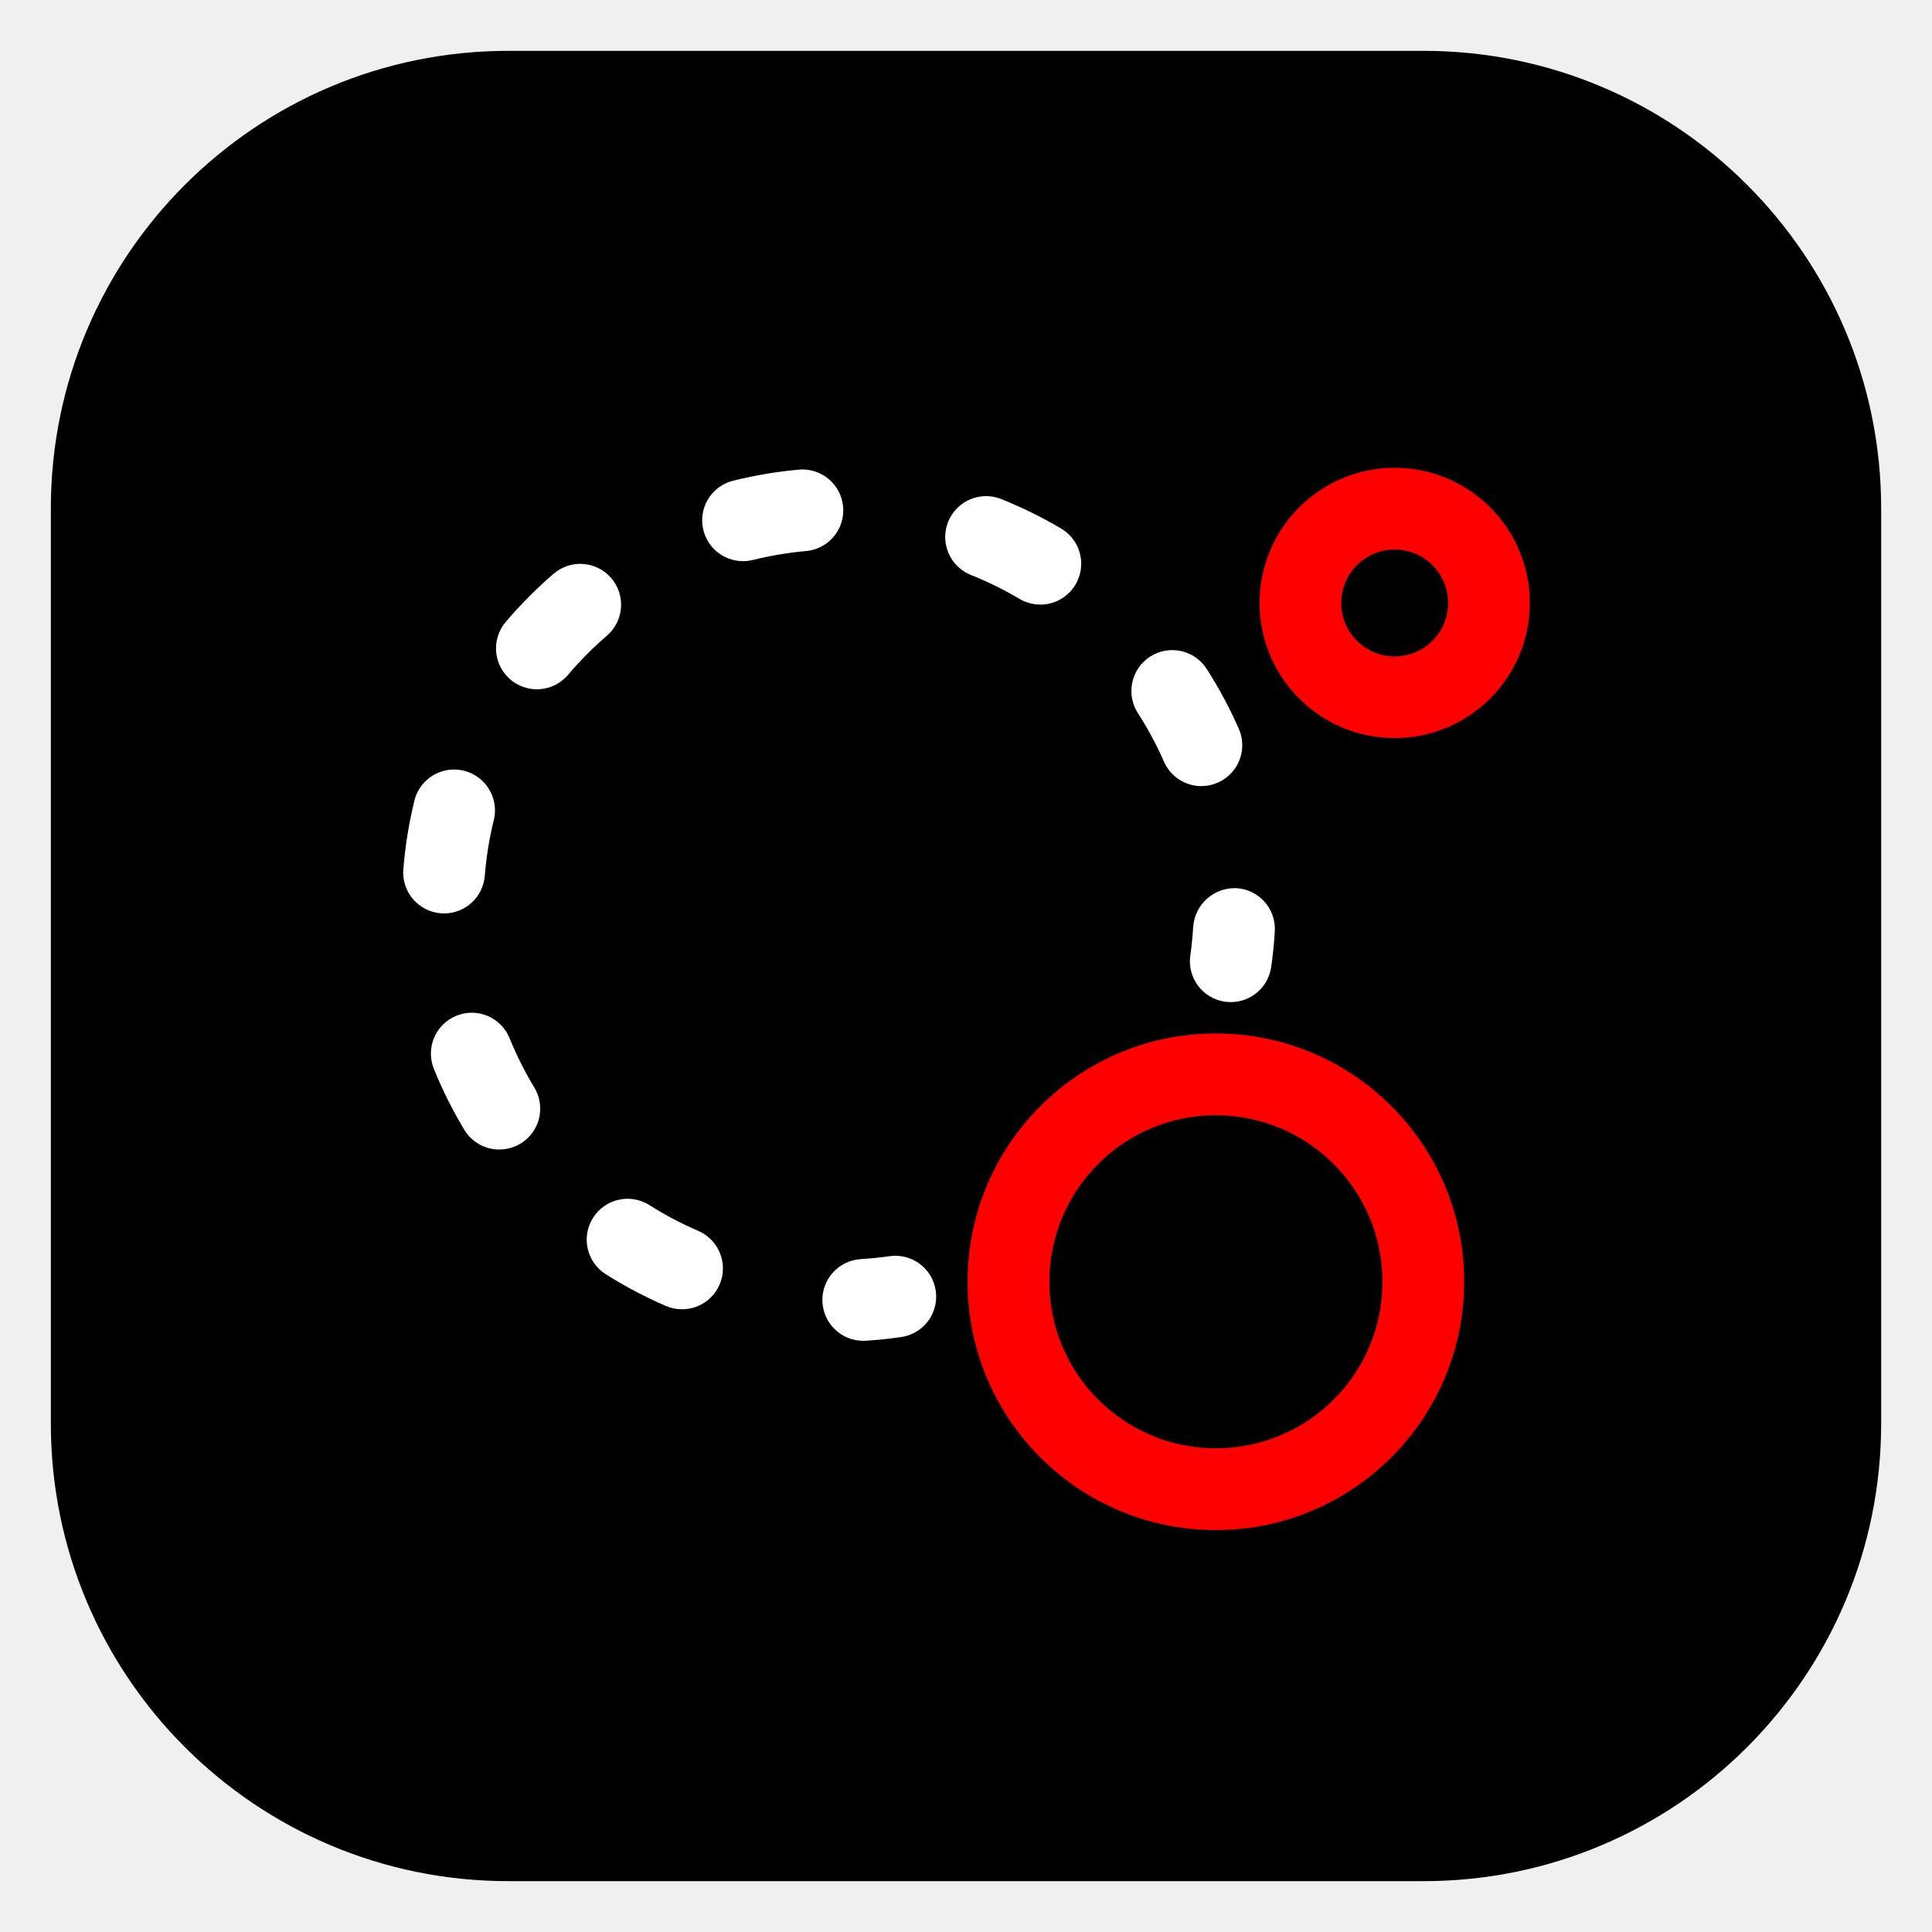
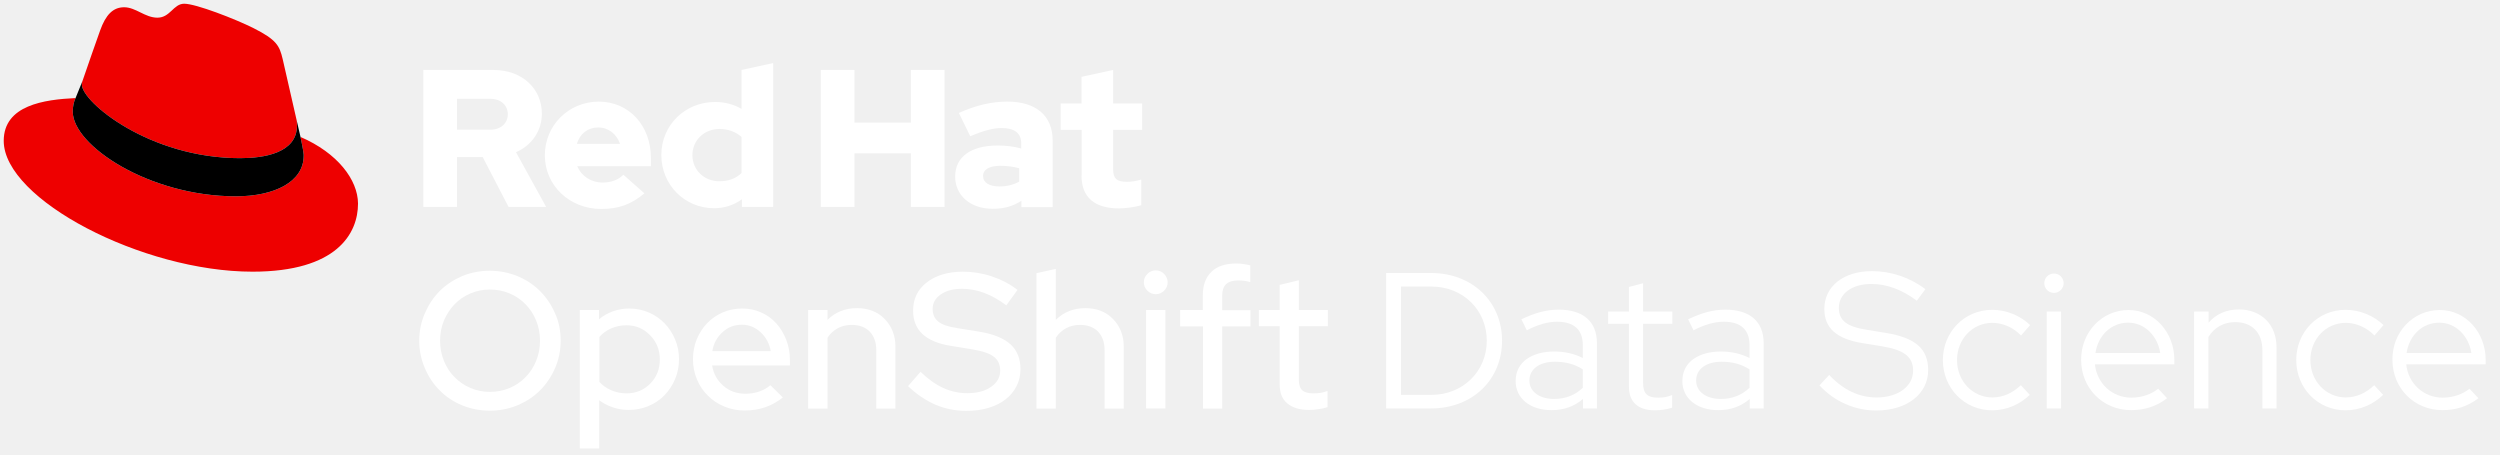
- <svg xmlns="http://www.w3.org/2000/svg" id="adffd9f6-a340-4cce-8211-6c0f9298b55f" data-name="Layer 1" width="38" height="38" viewBox="0 0 38 38">
-   <defs>
-     <style>.babc916c-e1fb-432c-82f5-f31008f864ae{fill:red;}.bd54039f-1ff7-4ad7-a5a2-655d1144d9f5{fill:#fff;}</style>
-   </defs>
-   <path d="M28,1H10a9,9,0,0,0-9,9V28a9,9,0,0,0,9,9H28a9,9,0,0,0,9-9V10a9,9,0,0,0-9-9Z" />
-   <path class="babc916c-e1fb-432c-82f5-f31008f864ae" d="M27.432,14.517a2.658,2.658,0,1,1,2.658-2.658A2.661,2.661,0,0,1,27.432,14.517Zm0-3.708a1.051,1.051,0,1,0,1.051,1.05A1.051,1.051,0,0,0,27.432,10.809Z" />
-   <path class="babc916c-e1fb-432c-82f5-f31008f864ae" d="M23.915,30.095a4.884,4.884,0,1,1,4.884-4.883A4.889,4.889,0,0,1,23.915,30.095Zm0-8.16a3.276,3.276,0,1,0,3.277,3.277A3.28,3.28,0,0,0,23.915,21.935Z" />
-   <path class="bd54039f-1ff7-4ad7-a5a2-655d1144d9f5" d="M16.974,26.372A.804.804,0,0,1,16.923,24.766c.193-.013.384-.031.573-.058a.803.803,0,1,1,.229,1.59q-.346.051-.699.073C17.008,26.372,16.991,26.372,16.974,26.372Z" />
-   <path class="bd54039f-1ff7-4ad7-a5a2-655d1144d9f5" d="M13.415,25.752a.815.815,0,0,1-.318-.065,8.631,8.631,0,0,1-1.183-.625A.804.804,0,0,1,12.774,23.703a6.777,6.777,0,0,0,.96.507.804.804,0,0,1-.319,1.542ZM9.822,22.61a.804.804,0,0,1-.689-.388,8.463,8.463,0,0,1-.599-1.198.803.803,0,1,1,1.489-.603,6.99,6.99,0,0,0,.486.969.803.803,0,0,1-.687,1.219Zm-1.087-4.644c-.021,0-.043-.001-.065-.003a.803.803,0,0,1-.737-.865A8.514,8.514,0,0,1,8.144,15.777a.804.804,0,1,1,1.562.378,6.922,6.922,0,0,0-.171,1.071A.804.804,0,0,1,8.735,17.966Zm14.895-2.504a.803.803,0,0,1-.736-.481,6.88,6.88,0,0,0-.514-.956.804.804,0,0,1,1.354-.868,8.48,8.48,0,0,1,.632,1.178.804.804,0,0,1-.736,1.126ZM10.559,13.557a.804.804,0,0,1-.612-1.324,8.614,8.614,0,0,1,.942-.948.803.803,0,1,1,1.048,1.218,6.987,6.987,0,0,0-.765.771A.803.803,0,0,1,10.559,13.557Zm9.902-1.666a.803.803,0,0,1-.409-.112,6.896,6.896,0,0,0-.974-.478A.804.804,0,0,1,19.671,9.807a8.592,8.592,0,0,1,1.202.59.804.804,0,0,1-.411,1.495Zm-5.849-.854A.803.803,0,0,1,14.419,9.455a8.629,8.629,0,0,1,1.318-.22.804.804,0,0,1,.141,1.601,7.07,7.07,0,0,0-1.072.178A.792.792,0,0,1,14.612,11.038Z" />
-   <path class="bd54039f-1ff7-4ad7-a5a2-655d1144d9f5" d="M24.209,19.71a.794.794,0,0,1-.116-.008.803.803,0,0,1-.681-.91q.04-.28.057-.568a.82.82,0,0,1,.849-.755.804.804,0,0,1,.756.849q-.021.356-.072.704A.803.803,0,0,1,24.209,19.71Z" />
+ <svg xmlns="http://www.w3.org/2000/svg" version="1.1" id="Logos" x="0px" y="0px" viewBox="0 0 1343.5 244" style="enable-background:new 0 0 1343.5 244;" xml:space="preserve">
+   <style type="text/css">
+ 	.st0{fill:#FFFFFF;}
+ 	.st1{fill:#EE0000;}
+ </style>
+   <g>
+     <g>
+       <path class="st0" d="M301.3,183.1c0,5.2-1,10.1-3,14.7c-2,4.6-4.7,8.6-8.1,12c-3.4,3.4-7.4,6-12.1,8c-4.6,1.9-9.6,2.9-14.9,2.9    c-5.3,0-10.2-1-14.9-2.9c-4.6-1.9-8.7-4.6-12-8c-3.4-3.4-6-7.3-8-12c-2-4.6-3-9.5-3-14.7c0-5.2,1-10.1,3-14.7c2-4.6,4.6-8.6,8-12    c3.4-3.4,7.4-6,12-8c4.6-1.9,9.6-2.9,14.9-2.9c5.3,0,10.2,1,14.9,2.9c4.6,1.9,8.7,4.6,12.1,8c3.4,3.4,6.1,7.4,8.1,12    C300.4,173,301.3,177.9,301.3,183.1z M290.2,183.1c0-3.9-0.7-7.5-2.1-10.9c-1.4-3.4-3.3-6.3-5.7-8.7c-2.4-2.5-5.2-4.4-8.5-5.8    c-3.3-1.4-6.8-2.1-10.6-2.1s-7.2,0.7-10.5,2.1c-3.3,1.4-6.1,3.3-8.5,5.8c-2.4,2.5-4.3,5.4-5.7,8.7c-1.4,3.4-2.1,7-2.1,10.9    c0,3.9,0.7,7.5,2.1,10.9c1.4,3.4,3.3,6.3,5.7,8.7c2.4,2.4,5.2,4.4,8.5,5.8c3.3,1.4,6.8,2.1,10.5,2.1s7.3-0.7,10.6-2.1    c3.3-1.4,6.1-3.3,8.5-5.8c2.4-2.4,4.3-5.3,5.7-8.7C289.5,190.6,290.2,187,290.2,183.1z" />
+       <path class="st0" d="M311.6,241.1v-74.5h10.3v5c2.2-1.9,4.7-3.3,7.5-4.3c2.8-1,5.7-1.5,8.7-1.5c3.7,0,7.2,0.7,10.5,2.1    c3.3,1.4,6.1,3.4,8.5,5.8c2.4,2.5,4.3,5.4,5.7,8.7c1.4,3.3,2.1,6.9,2.1,10.6c0,3.8-0.7,7.4-2.1,10.7c-1.4,3.3-3.3,6.2-5.7,8.7    c-2.4,2.5-5.3,4.4-8.6,5.8c-3.3,1.4-6.9,2.1-10.7,2.1c-3,0-5.8-0.5-8.5-1.4c-2.7-0.9-5.1-2.2-7.3-3.8v25.9H311.6z M336.7,174.8    c-3.1,0-5.8,0.6-8.3,1.7c-2.5,1.1-4.6,2.6-6.3,4.6v24.1c1.7,1.9,3.8,3.4,6.3,4.5c2.6,1.1,5.3,1.7,8.3,1.7c5.1,0,9.4-1.8,12.8-5.3    c3.4-3.5,5.1-7.8,5.1-12.9c0-5.2-1.8-9.6-5.3-13.1C345.9,176.6,341.7,174.8,336.7,174.8z" />
+       <path class="st0" d="M372.4,193c0-3.7,0.7-7.3,2-10.6c1.4-3.3,3.2-6.2,5.6-8.7c2.4-2.5,5.2-4.4,8.4-5.8c3.2-1.4,6.7-2.1,10.5-2.1    c3.6,0,7,0.7,10.1,2.1c3.2,1.4,5.9,3.4,8.1,5.8c2.3,2.5,4,5.4,5.4,8.8c1.3,3.4,2,7,2,10.9v3h-41.8c0.7,4.4,2.7,8,6,10.9    c3.3,2.9,7.3,4.3,11.9,4.3c2.6,0,5-0.4,7.4-1.2c2.4-0.8,4.4-2,6-3.4l6.7,6.6c-3.1,2.4-6.3,4.2-9.6,5.3c-3.3,1.1-6.9,1.7-10.9,1.7    c-3.9,0-7.5-0.7-10.9-2.1c-3.4-1.4-6.3-3.3-8.8-5.8c-2.5-2.4-4.5-5.3-5.9-8.7C373.1,200.5,372.4,196.9,372.4,193z M398.7,174.5    c-4,0-7.5,1.3-10.4,4c-2.9,2.6-4.8,6-5.5,10.2h31.4c-0.7-4-2.5-7.4-5.4-10.1C405.9,175.9,402.5,174.5,398.7,174.5z" />
+       <path class="st0" d="M434.3,219.5v-52.9h10.4v5.3c2.1-2.1,4.5-3.7,7.1-4.7c2.7-1.1,5.6-1.6,8.8-1.6c6,0,11,1.9,14.8,5.8    c3.8,3.9,5.8,8.8,5.8,14.9v33.3h-10.3V188c0-4.1-1.2-7.3-3.5-9.8c-2.4-2.4-5.6-3.6-9.7-3.6c-2.8,0-5.3,0.6-7.5,1.8    c-2.2,1.2-4.1,2.9-5.5,5.1v38.1H434.3z" />
+       <path class="st0" d="M488,207.5l6.7-7.7c3.9,3.8,7.9,6.7,12,8.6c4.1,1.9,8.5,2.9,13.1,2.9c5.3,0,9.5-1.1,12.8-3.4    c3.3-2.3,4.9-5.2,4.9-8.7c0-3.2-1.1-5.7-3.3-7.4c-2.2-1.8-6-3.1-11.4-4l-12.2-2c-6.7-1.1-11.7-3.3-15-6.4    c-3.3-3.2-4.9-7.3-4.9-12.5c0-6.2,2.4-11.3,7.3-15.1c4.9-3.8,11.4-5.8,19.5-5.8c5.1,0,10.3,0.8,15.4,2.5c5.1,1.7,9.8,4.1,13.9,7.3    l-6,8.3c-4-3-7.9-5.2-11.9-6.7c-4-1.5-8-2.2-11.9-2.2c-4.7,0-8.5,1-11.4,3c-2.9,2-4.4,4.6-4.4,7.8c0,2.9,1,5.2,3,6.8    c2,1.6,5.3,2.8,10,3.5l11.8,1.9c7.7,1.2,13.3,3.5,17,6.8c3.6,3.3,5.4,7.7,5.4,13.4c0,3.3-0.7,6.4-2.1,9.1    c-1.4,2.7-3.3,5.1-5.9,7.1c-2.5,2-5.6,3.5-9.2,4.6c-3.6,1.1-7.6,1.6-11.9,1.6c-5.8,0-11.4-1.1-16.8-3.4    C497,214.9,492.2,211.6,488,207.5z" />
+       <path class="st0" d="M567.4,144.5v75.1H557v-72.8L567.4,144.5z M557,219.5v-52.9h10.4v5.3c2.1-2.1,4.5-3.7,7.1-4.7    c2.7-1.1,5.6-1.6,8.8-1.6c6,0,11,1.9,14.8,5.8c3.8,3.9,5.8,8.8,5.8,14.9v33.3h-10.3V188c0-4.1-1.2-7.3-3.5-9.8    c-2.4-2.4-5.6-3.6-9.7-3.6c-2.8,0-5.3,0.6-7.5,1.8c-2.2,1.2-4.1,2.9-5.5,5.1v38.1H557z" />
+       <path class="st0" d="M621.1,158.1c-1.7,0-3.2-0.6-4.5-1.9c-1.3-1.3-1.9-2.8-1.9-4.5c0-1.7,0.6-3.2,1.9-4.5    c1.3-1.3,2.8-1.9,4.5-1.9c1.7,0,3.2,0.6,4.5,1.9c1.2,1.3,1.9,2.8,1.9,4.5c0,1.7-0.6,3.2-1.9,4.5    C624.4,157.4,622.9,158.1,621.1,158.1z M626.3,166.6v52.9h-10.4v-52.9H626.3z" />
+       <path class="st0" d="M634.1,166.6h12.3v-8c0-5.3,1.5-9.5,4.6-12.5c3-3,7.5-4.5,13.4-4.5c1.3,0,2.6,0.1,3.9,0.3    c1.3,0.2,2.5,0.4,3.6,0.7v9c-1.2-0.3-2.3-0.6-3.2-0.7c-1-0.1-2.1-0.2-3.3-0.2c-2.9,0-5.1,0.7-6.5,2c-1.4,1.3-2.1,3.4-2.1,6.2v7.8    h15.2v8.7h-15.2v44.2h-10.3v-44.2h-12.3V166.6z" />
+       <path class="st0" d="M687.7,206.4v-31.1h-11.2v-8.7h11.2v-13.5l10.3-2.5v16h15.6v8.7H698V204c0,2.7,0.6,4.6,1.8,5.7    c1.2,1.1,3.2,1.7,6,1.7c1.5,0,2.8-0.1,4-0.3c1.1-0.2,2.3-0.5,3.6-1v8.7c-1.5,0.5-3.1,0.9-4.9,1.1c-1.8,0.3-3.5,0.4-5,0.4    c-5.1,0-9-1.2-11.8-3.6S687.7,211,687.7,206.4z" />
+       <path class="st0" d="M744.9,146.7h24c22.6,0,38.3,15.7,38.3,36.4s-15.6,36.4-38.3,36.4h-24V146.7z M752.9,154v58.2h16.4    c16.8,0,29.7-12.6,29.7-29.1S786.2,154,769.3,154H752.9z" />
+       <path class="st0" d="M814.5,204.8c0-10.6,9.2-15.9,20.8-15.9c5.5,0,10.8,1.2,15.3,3.5v-6.9c0-8.4-4.8-12.6-13.8-12.6    c-5.3,0-10.4,1.6-16.3,4.6l-2.9-5.9c6.9-3.3,13.1-5.2,20-5.2c13.1,0,20.6,6.3,20.6,18.1v35h-7.5v-5.1c-4.7,4-10.2,6-16.8,6    C822.4,220.5,814.5,214.1,814.5,204.8z M835.1,214.4c6.3,0,11.4-2.1,15.5-6v-9.9c-4.2-2.7-8.9-4.1-15.1-4.1    c-8,0-13.6,3.8-13.6,10.1C821.9,210.6,827.5,214.4,835.1,214.4z" />
+       <path class="st0" d="M875.4,174h-11.2v-6.6h11.2v-13.2l7.6-2v15.2h15.7v6.6H883v31.9c0,5.6,2.3,7.8,8,7.8c3.1,0,5.1-0.4,7.6-1.4    v6.8c-2.8,0.9-6.2,1.4-9.2,1.4c-9.2,0-14-4.5-14-12.6V174z" />
+       <path class="st0" d="M904.1,204.8c0-10.6,9.2-15.9,20.8-15.9c5.5,0,10.8,1.2,15.3,3.5v-6.9c0-8.4-4.8-12.6-13.8-12.6    c-5.3,0-10.4,1.6-16.3,4.6l-2.9-5.9c6.9-3.3,13.1-5.2,20-5.2c13.1,0,20.6,6.3,20.6,18.1v35h-7.5v-5.1c-4.7,4-10.2,6-16.8,6    C912,220.5,904.1,214.1,904.1,204.8z M924.7,214.4c6.3,0,11.4-2.1,15.5-6v-9.9c-4.2-2.7-8.9-4.1-15.1-4.1c-8,0-13.6,3.8-13.6,10.1    C911.5,210.6,917.1,214.4,924.7,214.4z" />
+       <path class="st0" d="M983,201.5c7.5,8,16,12.1,25.5,12.1c11.4,0,19.6-5.9,19.6-14.4c0-7.4-4.7-11.1-16.7-13.1l-10.5-1.7    c-14.1-2.3-20.5-8.2-20.5-18.4c0-12.1,10.3-20.3,25.6-20.3c10.2,0,20.4,3.4,28.7,9.7l-4.6,6.2c-8-6-16.2-9-24.4-9    c-10.4,0-17.5,5.2-17.5,12.8c0,6.8,4.2,10.1,14.8,11.8l10.4,1.7c16,2.6,22.8,8.6,22.8,20c0,12.8-11.4,21.7-27.9,21.7    c-11.5,0-22.5-4.8-30.5-13.5L983,201.5z" />
+       <path class="st0" d="M1086,207l4.8,5.2c-5.5,5.3-12.7,8.3-20.2,8.3c-14.9,0-26.5-11.9-26.5-27c0-15.1,11.6-27,26.5-27    c7.6,0,15.1,3.1,20.4,8.2l-4.9,5.6c-4.1-4.3-9.8-6.8-15.4-6.8c-10.7,0-19,8.8-19,20c0,11.3,8.4,20.1,19.1,20.1    C1076.6,213.5,1081.6,211.2,1086,207z" />
+       <path class="st0" d="M1098.6,152.2c0-2.9,2.3-5.2,5.2-5.2s5.2,2.3,5.2,5.2c0,2.8-2.3,5.2-5.2,5.2S1098.6,155.1,1098.6,152.2z     M1107.6,219.5h-7.7v-52.1h7.7V219.5z" />
+       <path class="st0" d="M1143.9,166.6c13.8,0,24.6,12,24.6,26.8v2.4h-42.7c1.1,10.3,9.3,17.9,19.6,17.9c5.4,0,10.8-1.8,14.4-4.8    l4.8,5.1c-5.9,4.5-12.1,6.4-19.4,6.4c-15.1,0-26.8-11.8-26.8-27C1118.3,178.7,1129.4,166.6,1143.9,166.6z M1126.1,189.7h34.8    c-1.4-9.3-8.5-16.3-17.2-16.3C1134.5,173.4,1127.5,180.3,1126.1,189.7z" />
+       <path class="st0" d="M1179.2,167.4h7.7v6c4.1-4.7,9.6-7.1,16.3-7.1c12,0,20.2,8.2,20.2,20.2v33h-7.6v-31.4c0-9.2-5.5-15-14.6-15    c-6.1,0-11.2,2.8-14.4,8v38.4h-7.7V167.4z" />
+       <path class="st0" d="M1275.9,207l4.8,5.2c-5.5,5.3-12.7,8.3-20.2,8.3c-14.9,0-26.5-11.9-26.5-27c0-15.1,11.6-27,26.5-27    c7.6,0,15.1,3.1,20.4,8.2l-4.9,5.6c-4.1-4.3-9.8-6.8-15.4-6.8c-10.7,0-19,8.8-19,20c0,11.3,8.4,20.1,19.1,20.1    C1266.5,213.5,1271.5,211.2,1275.9,207z" />
+       <path class="st0" d="M1311.2,166.6c13.8,0,24.6,12,24.6,26.8v2.4h-42.7c1.1,10.3,9.3,17.9,19.6,17.9c5.4,0,10.8-1.8,14.4-4.8    l4.8,5.1c-5.9,4.5-12.1,6.4-19.4,6.4c-15.1,0-26.8-11.8-26.8-27C1285.5,178.7,1296.6,166.6,1311.2,166.6z M1293.3,189.7h34.8    c-1.4-9.3-8.5-16.3-17.2-16.3C1301.7,173.4,1294.7,180.3,1293.3,189.7z" />
+     </g>
+     <g>
+       <g>
+         <path class="st1" d="M129,85c12.5,0,30.6-2.6,30.6-17.5c0-1.2,0-2.3-0.3-3.4l-7.4-32.4c-1.7-7.1-3.2-10.3-15.7-16.6     C126.4,10.2,105.3,2,99,2c-5.8,0-7.5,7.5-14.4,7.5c-6.7,0-11.6-5.6-17.9-5.6c-6,0-9.9,4.1-12.9,12.5c0,0-8.4,23.7-9.5,27.2     C44,44.3,44,45,44,45.5C44,54.8,80.3,85,129,85 M161.5,73.6c1.7,8.2,1.7,9.1,1.7,10.1c0,14-15.7,21.8-36.4,21.8     C80,105.5,39.1,78.1,39.1,60c0-2.8,0.6-5.4,1.5-7.3C23.8,53.5,2,56.5,2,75.7C2,107.2,76.6,146,135.7,146     c45.3,0,56.7-20.5,56.7-36.6C192.3,96.6,181.4,82.2,161.5,73.6" />
+         <path d="M161.5,73.6c1.7,8.2,1.7,9.1,1.7,10.1c0,14-15.7,21.8-36.4,21.8C80,105.5,39.1,78.1,39.1,60c0-2.8,0.6-5.4,1.5-7.3     l3.7-9.1C44,44.3,44,45,44,45.5C44,54.8,80.3,85,129,85c12.5,0,30.6-2.6,30.6-17.5c0-1.2,0-2.3-0.3-3.4L161.5,73.6z" />
+       </g>
+       <path class="st0" d="M581.2,94.3c0,11.9,7.2,17.7,20.2,17.7c3.2,0,8.6-0.7,11.9-1.7V96.5c-2.8,0.8-4.9,1.2-7.7,1.2    c-5.4,0-7.4-1.7-7.4-6.7V69.8h15.6V55.6h-15.6v-18l-17,3.7v14.3H570v14.2h11.3V94.3z M528.3,94.6c0-3.7,3.7-5.5,9.3-5.5    c3.7,0,7,0.5,10.1,1.3v7.2c-3.2,1.8-6.8,2.6-10.6,2.6C531.6,100.2,528.3,98.1,528.3,94.6 M533.5,112.2c6,0,10.8-1.3,15.4-4.3v3.4    h16.8V75.6c0-13.6-9.1-21-24.4-21c-8.5,0-16.9,2-26,6.1l6.1,12.5c6.5-2.7,12-4.4,16.8-4.4c7,0,10.6,2.7,10.6,8.3v2.7    c-4-1.1-8.2-1.6-12.6-1.6c-14.3,0-22.9,6-22.9,16.7C513.3,104.7,521.1,112.2,533.5,112.2 M441.1,111.2h18.1V82.4h30.3v28.8h18.1    V37.6h-18.1v28.3h-30.3V37.6h-18.1V111.2z M372.1,83.4c0-8,6.3-14.1,14.6-14.1c4.6,0,8.8,1.6,11.8,4.3V93c-3,2.9-7,4.4-11.8,4.4    C378.5,97.5,372.1,91.4,372.1,83.4 M398.7,111.2h16.8V33.9l-17,3.7v20.9c-4.2-2.4-9-3.7-14.2-3.7c-16.2,0-28.9,12.5-28.9,28.5    c0,16,12.5,28.6,28.4,28.6c5.5,0,10.6-1.7,14.9-4.8V111.2z M321.5,68.5c5.4,0,9.9,3.5,11.7,8.8H310    C311.7,71.8,315.9,68.5,321.5,68.5 M292.8,83.5c0,16.2,13.3,28.8,30.3,28.8c9.4,0,16.2-2.5,23.2-8.4l-11.3-10    c-2.6,2.7-6.5,4.2-11.1,4.2c-6.3,0-11.5-3.5-13.7-8.8h39.6V85c0-17.7-11.9-30.4-28.1-30.4C305.6,54.7,292.8,67.3,292.8,83.5     M263.5,53.1c6,0,9.4,3.8,9.4,8.3s-3.4,8.3-9.4,8.3h-17.9V53.1H263.5z M227.5,111.2h18.1V84.4h13.8l13.9,26.8h20.2l-16.2-29.4    c8.7-3.8,13.9-11.7,13.9-20.7c0-13.3-10.4-23.5-26-23.5h-37.7V111.2z" />
+     </g>
+   </g>
</svg>
